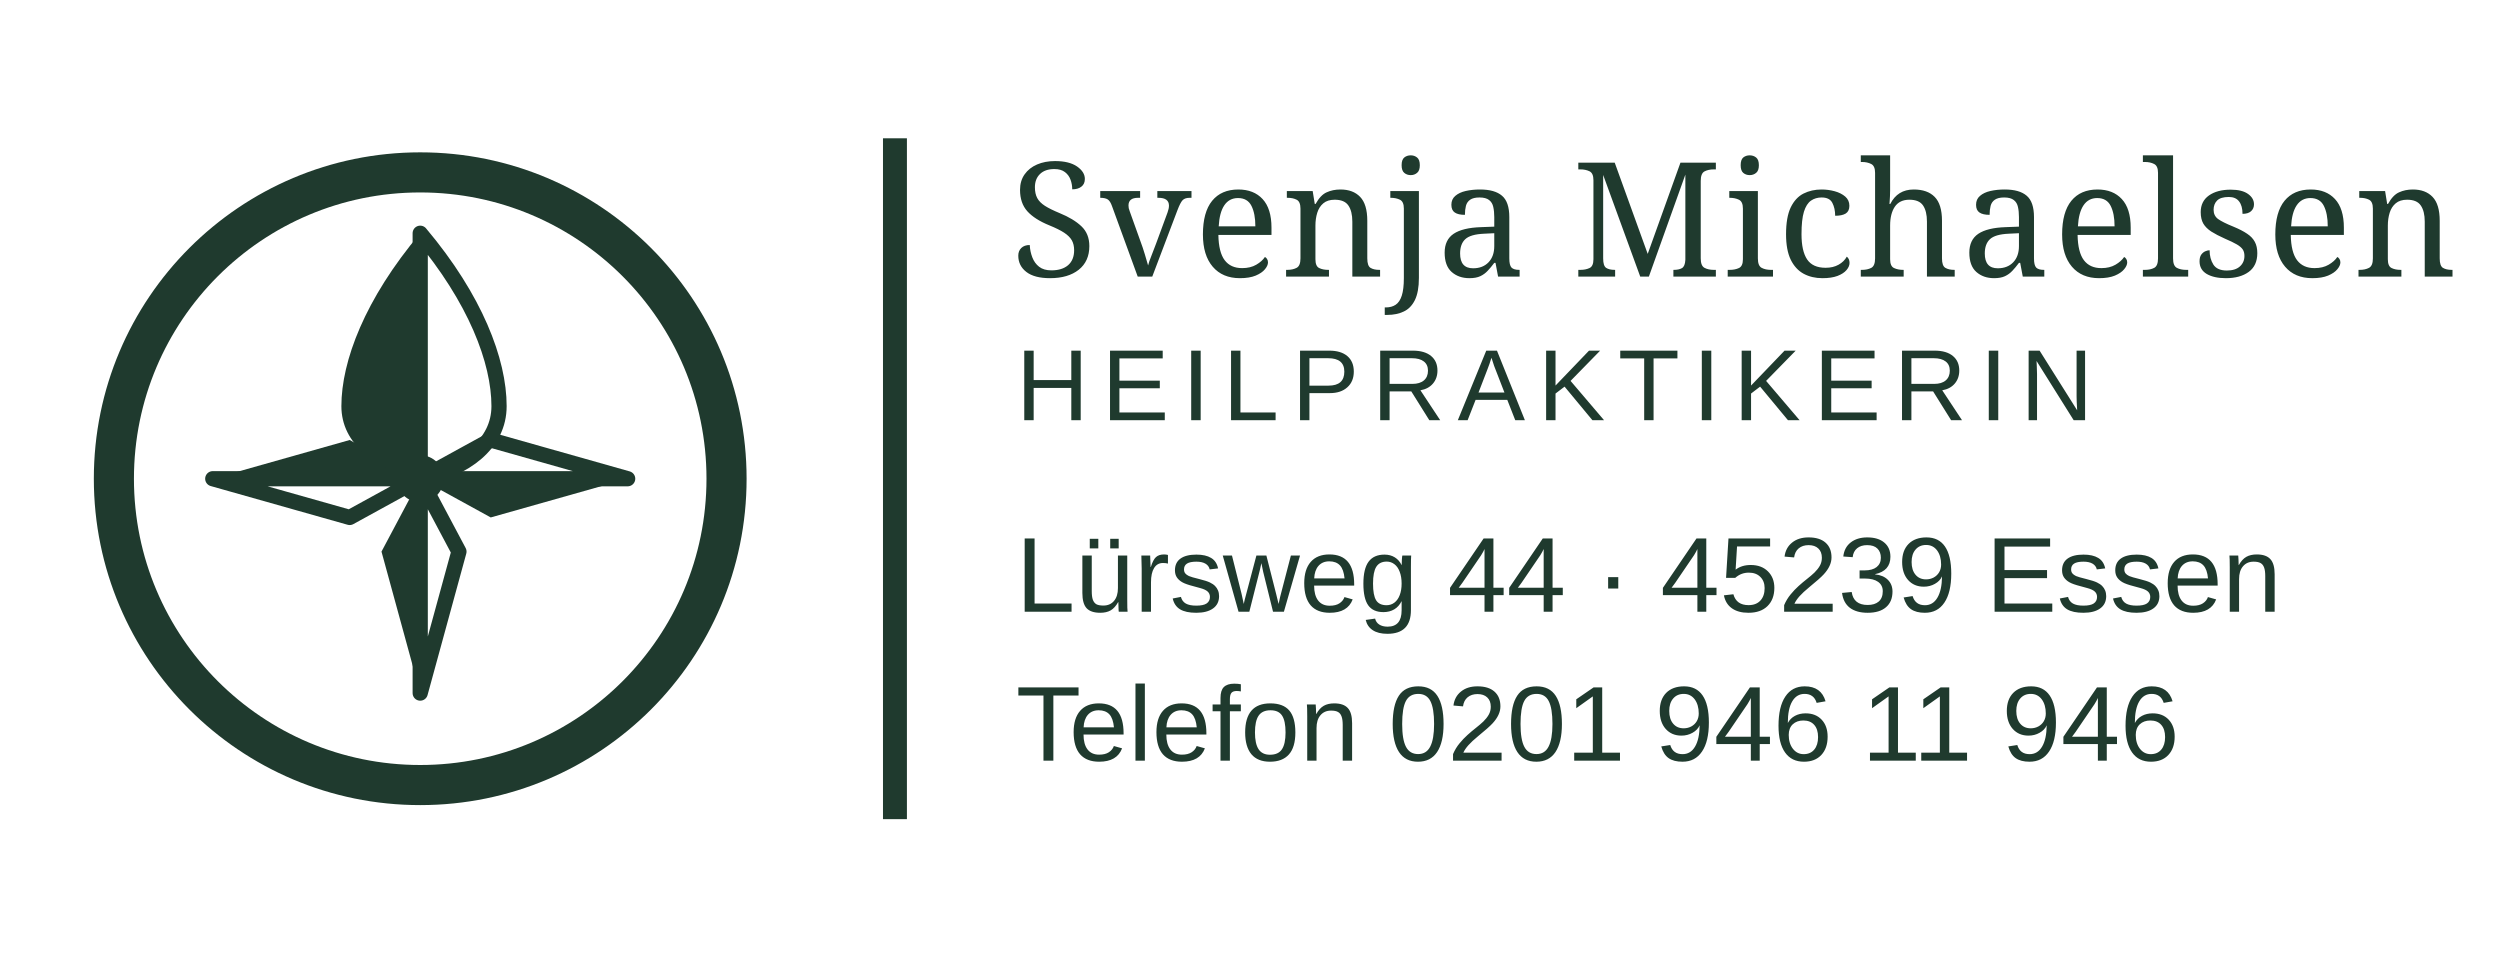
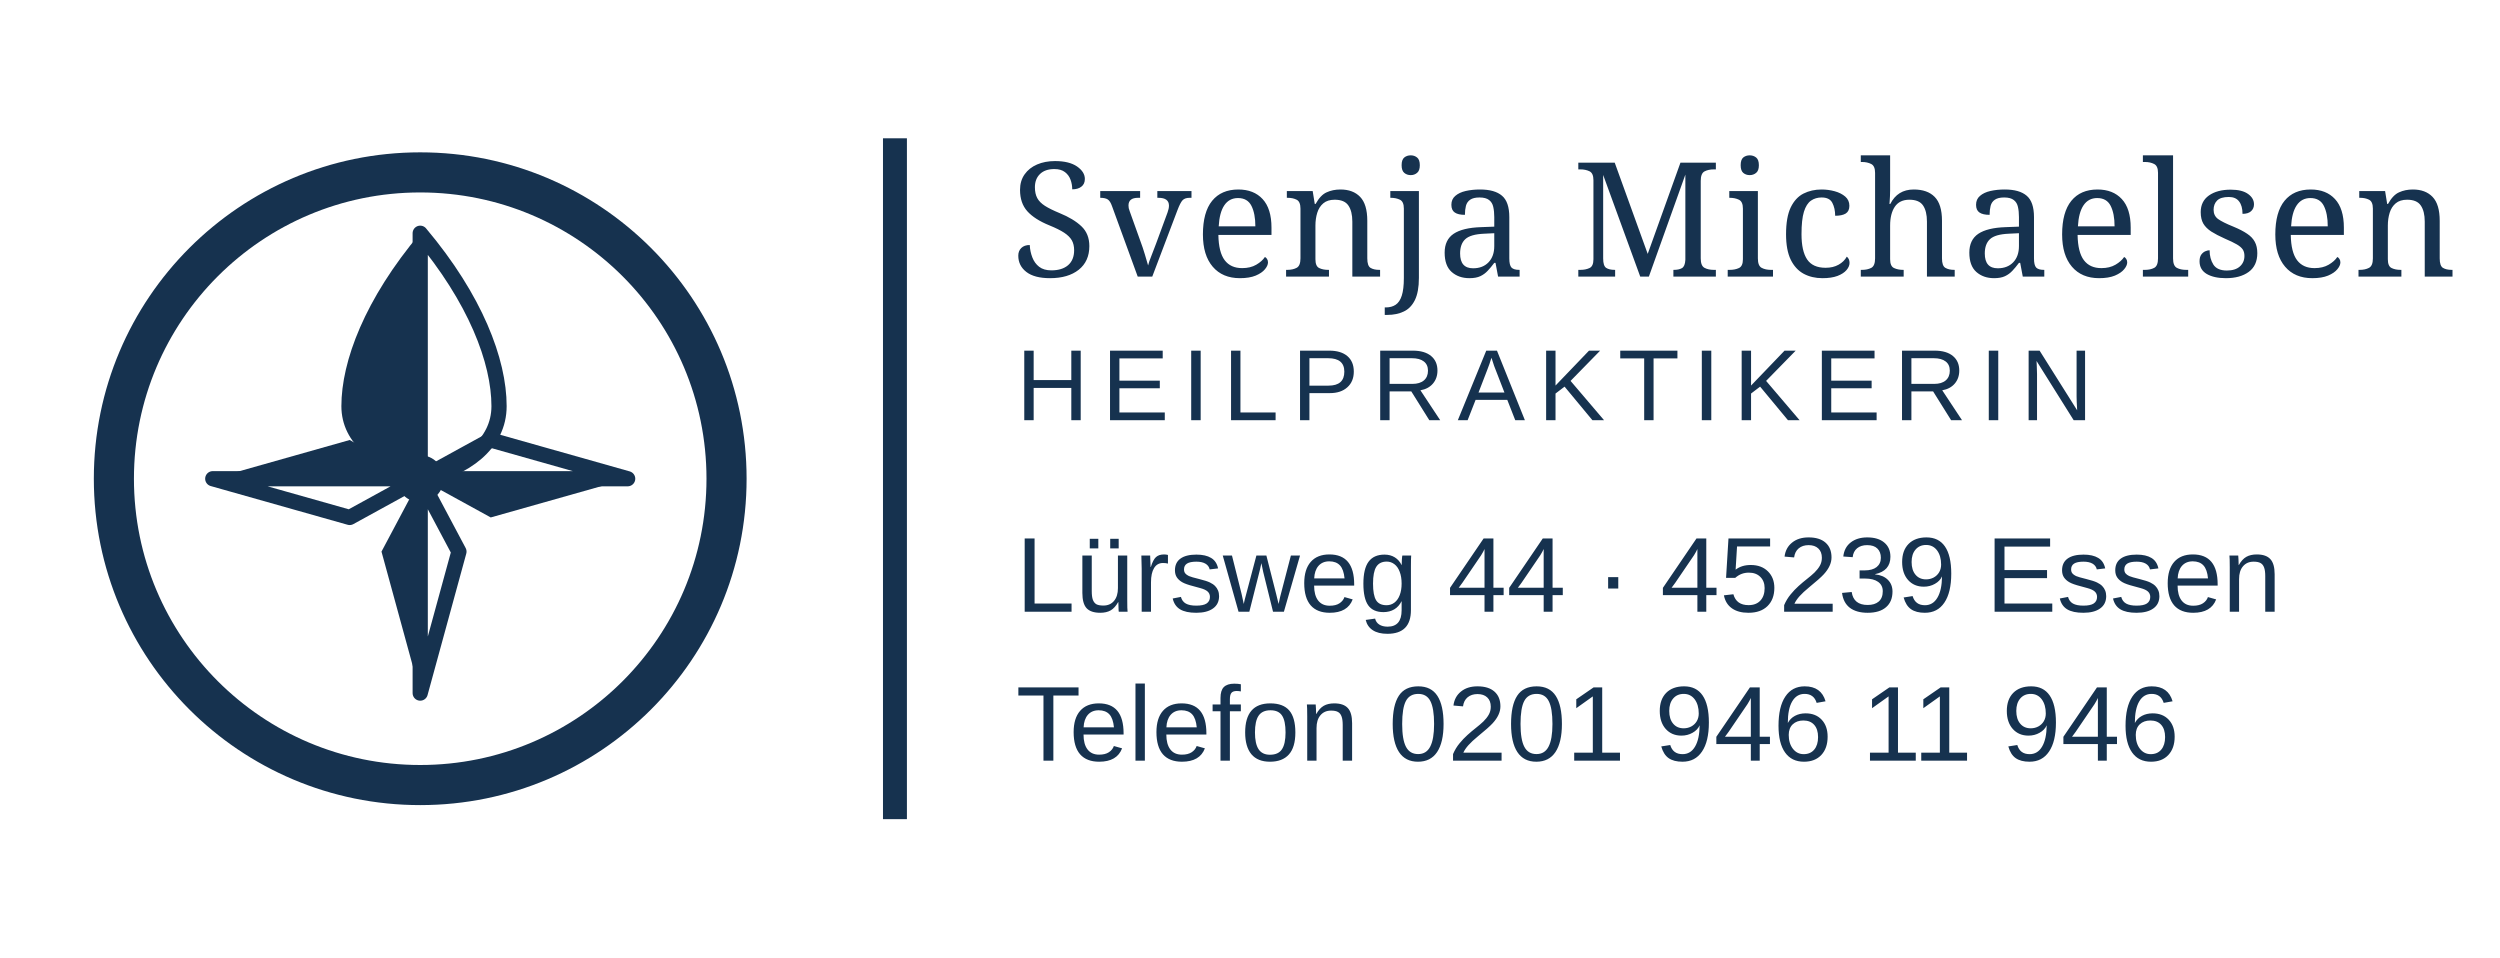
<svg xmlns="http://www.w3.org/2000/svg" viewBox="0 0 470 180" width="47mm" height="18mm" role="img" aria-label="Praxisstempel Naturheilpraxis Svenja Michaelsen">
-   <g fill="#1f3a2e">
+   <g fill="#16324f">
    <g transform="translate(14,25) scale(1.30)">
      <path d="M50,2.8 A47.2,47.2 0 1,0 50,97.2 A47.2,47.2 0 1,0 50,2.8 Z                M50,8.6 A41.4,41.4 0 1,1 50,91.4 A41.4,41.4 0 1,1 50,8.6 Z" fill-rule="evenodd" />
      <path d="M50.00,50.00 L44.40,60.54 L50.00,81.00 Z                M50.00,50.00 L60.20,55.60 L80.00,50.00 Z                M50.00,50.00 L39.80,44.40 L20.00,50.00 Z" />
      <path d="M50,14.5 C42.0,24.0 38.6,33.0 38.6,39.5 C38.6,45.0 43.5,48.6 50,50 Z" />
-       <g fill="none" stroke="#1f3a2e" stroke-width="2.2" stroke-linejoin="round">
+       <g fill="none" stroke="#16324f" stroke-width="2.2" stroke-linejoin="round">
        <path d="M50.00,50.00 L50.00,81.00 L55.60,60.54 Z                  M50.00,50.00 L80.00,50.00 L60.20,44.40 Z                  M50.00,50.00 L20.00,50.00 L39.80,55.60 Z" />
        <path d="M50,14.5 C58.0,24.0 61.4,33.0 61.4,39.5 C61.4,45.0 56.5,48.6 50,50 Z" />
      </g>
      <circle cx="50" cy="50" r="3.4" />
    </g>
    <rect x="166" y="26" width="4.5" height="128" />
    <text x="190" y="52" font-family="Georgia, 'Book Antiqua', serif" font-size="30" letter-spacing=".4">Svenja Michaelsen</text>
    <text x="191" y="79" font-family="Arial, Helvetica, sans-serif" font-size="19" letter-spacing="2.4">HEILPRAKTIKERIN</text>
    <text x="191" y="115" font-family="Arial, Helvetica, sans-serif" font-size="20">Lürsweg 44 · 45239 Essen</text>
    <text x="191" y="143" font-family="Arial, Helvetica, sans-serif" font-size="20">Telefon 0201 946 11 946</text>
  </g>
</svg>
